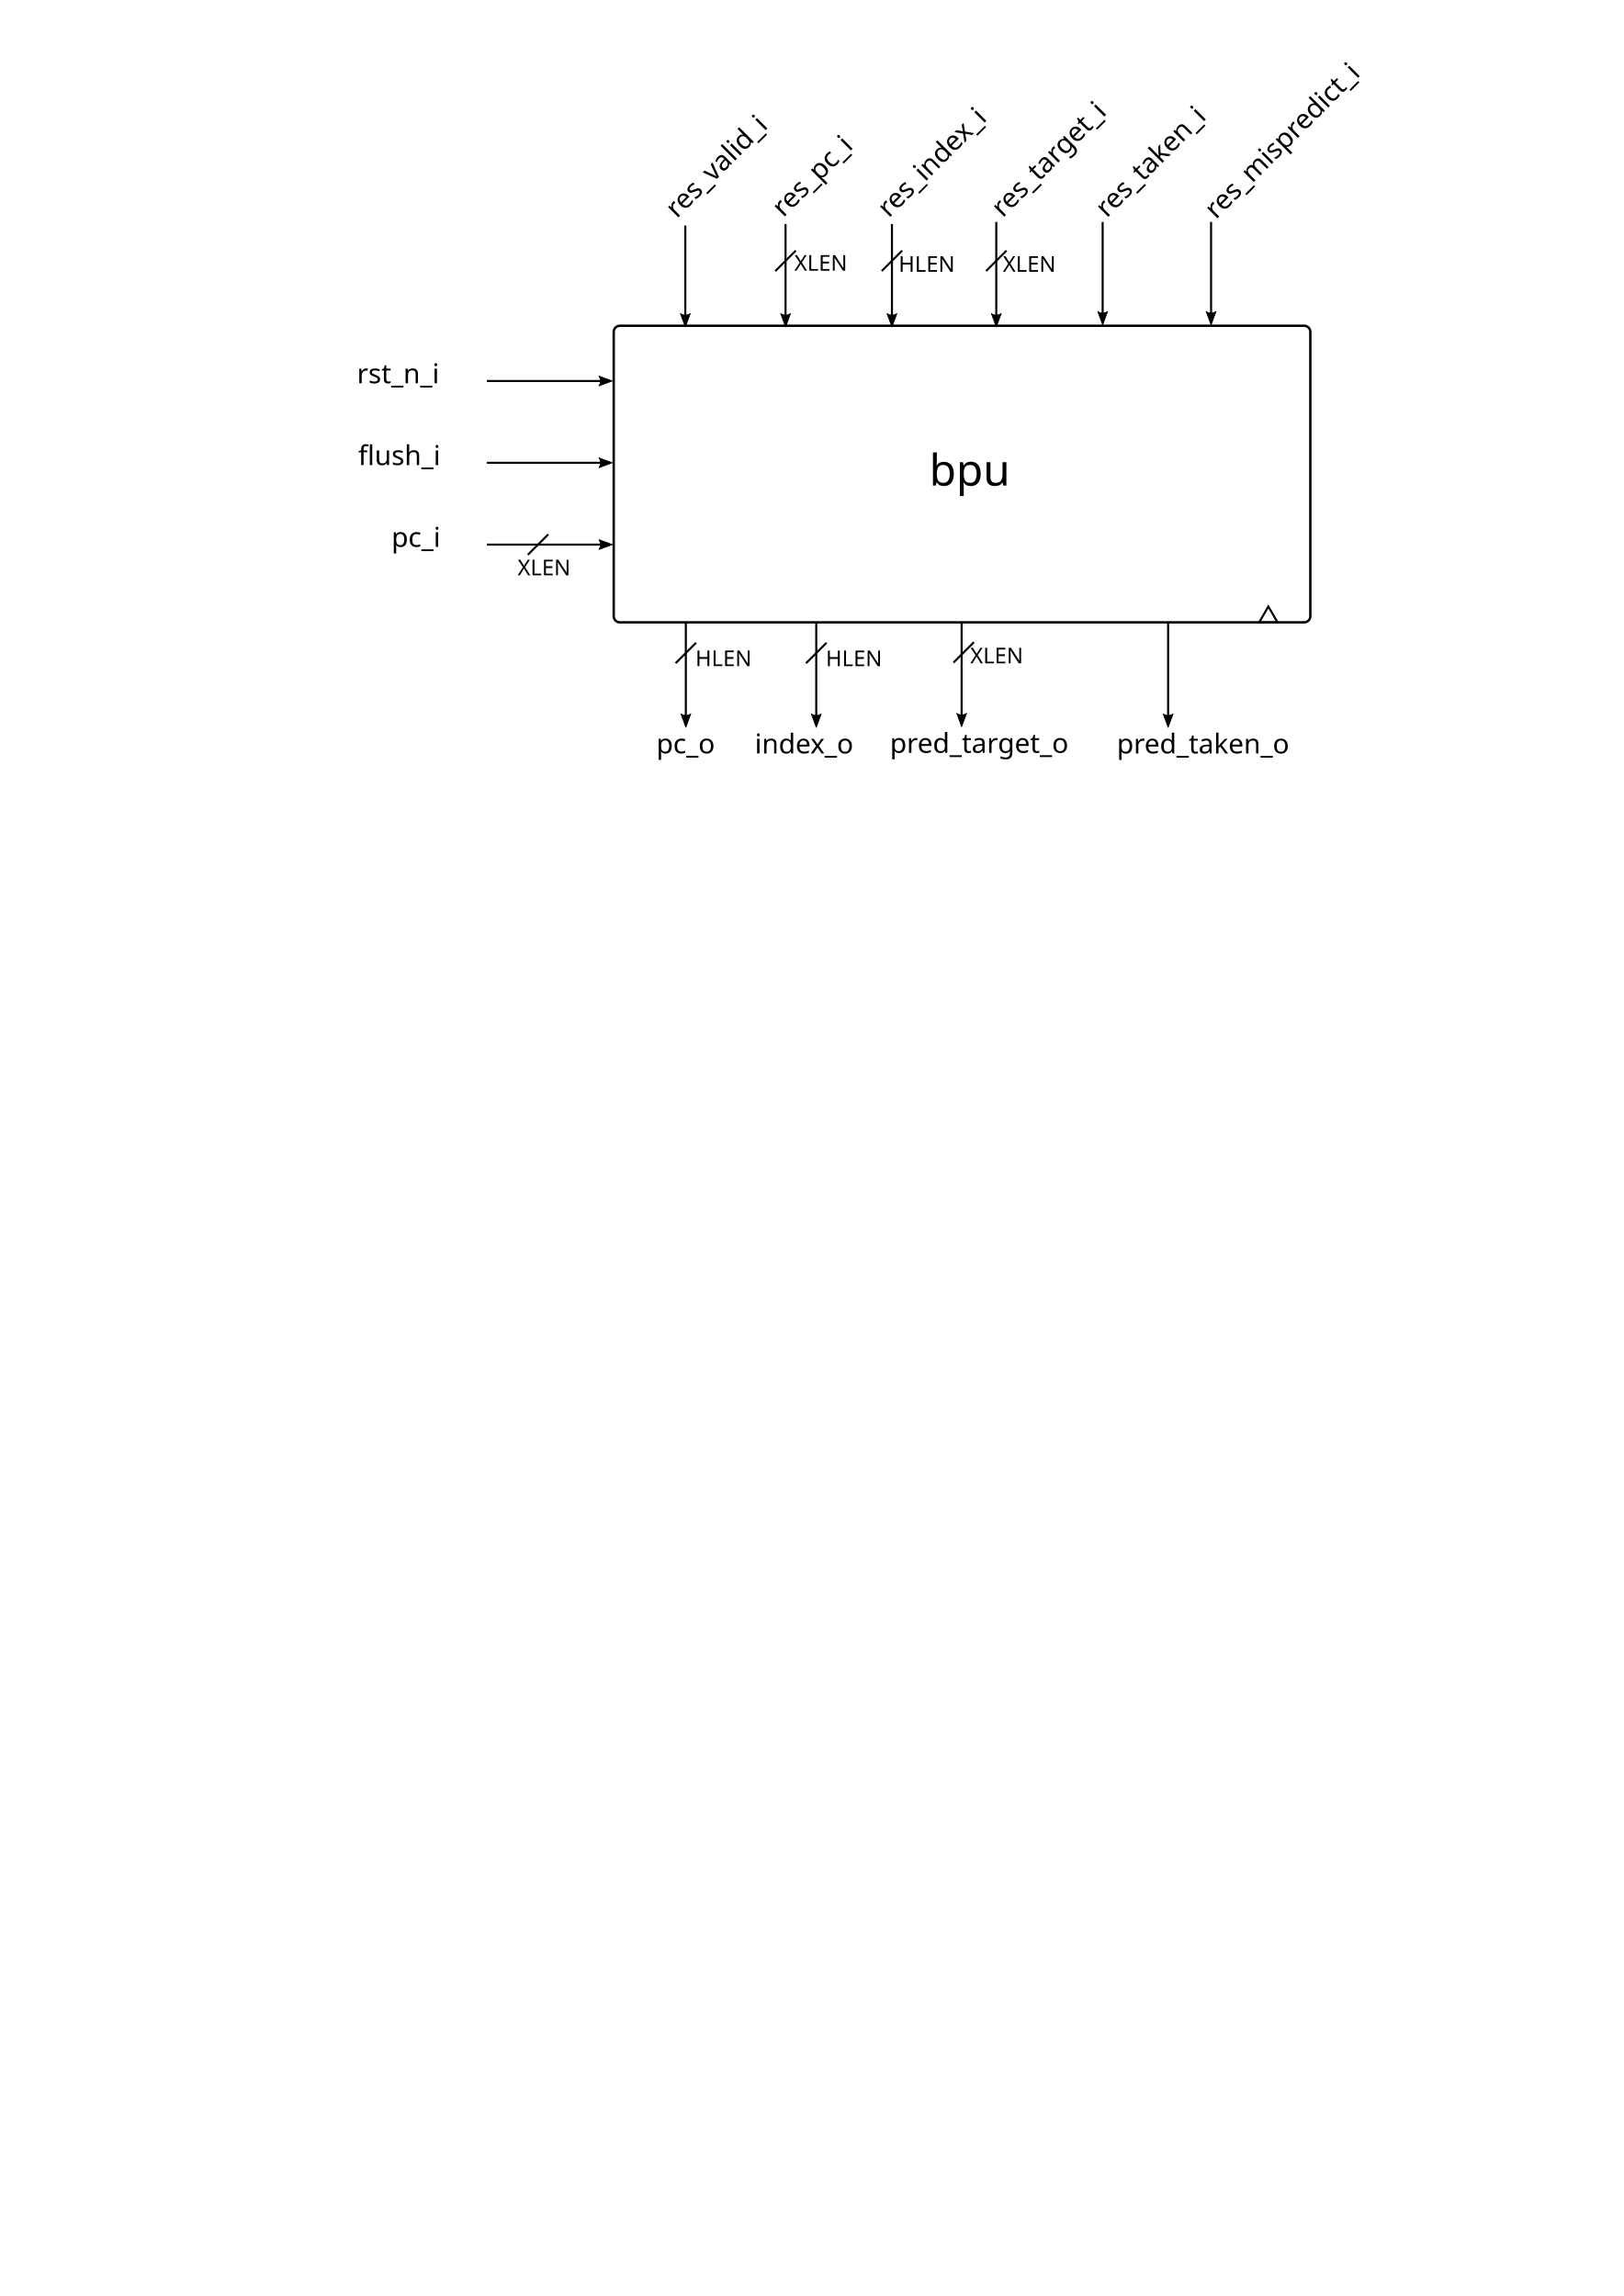
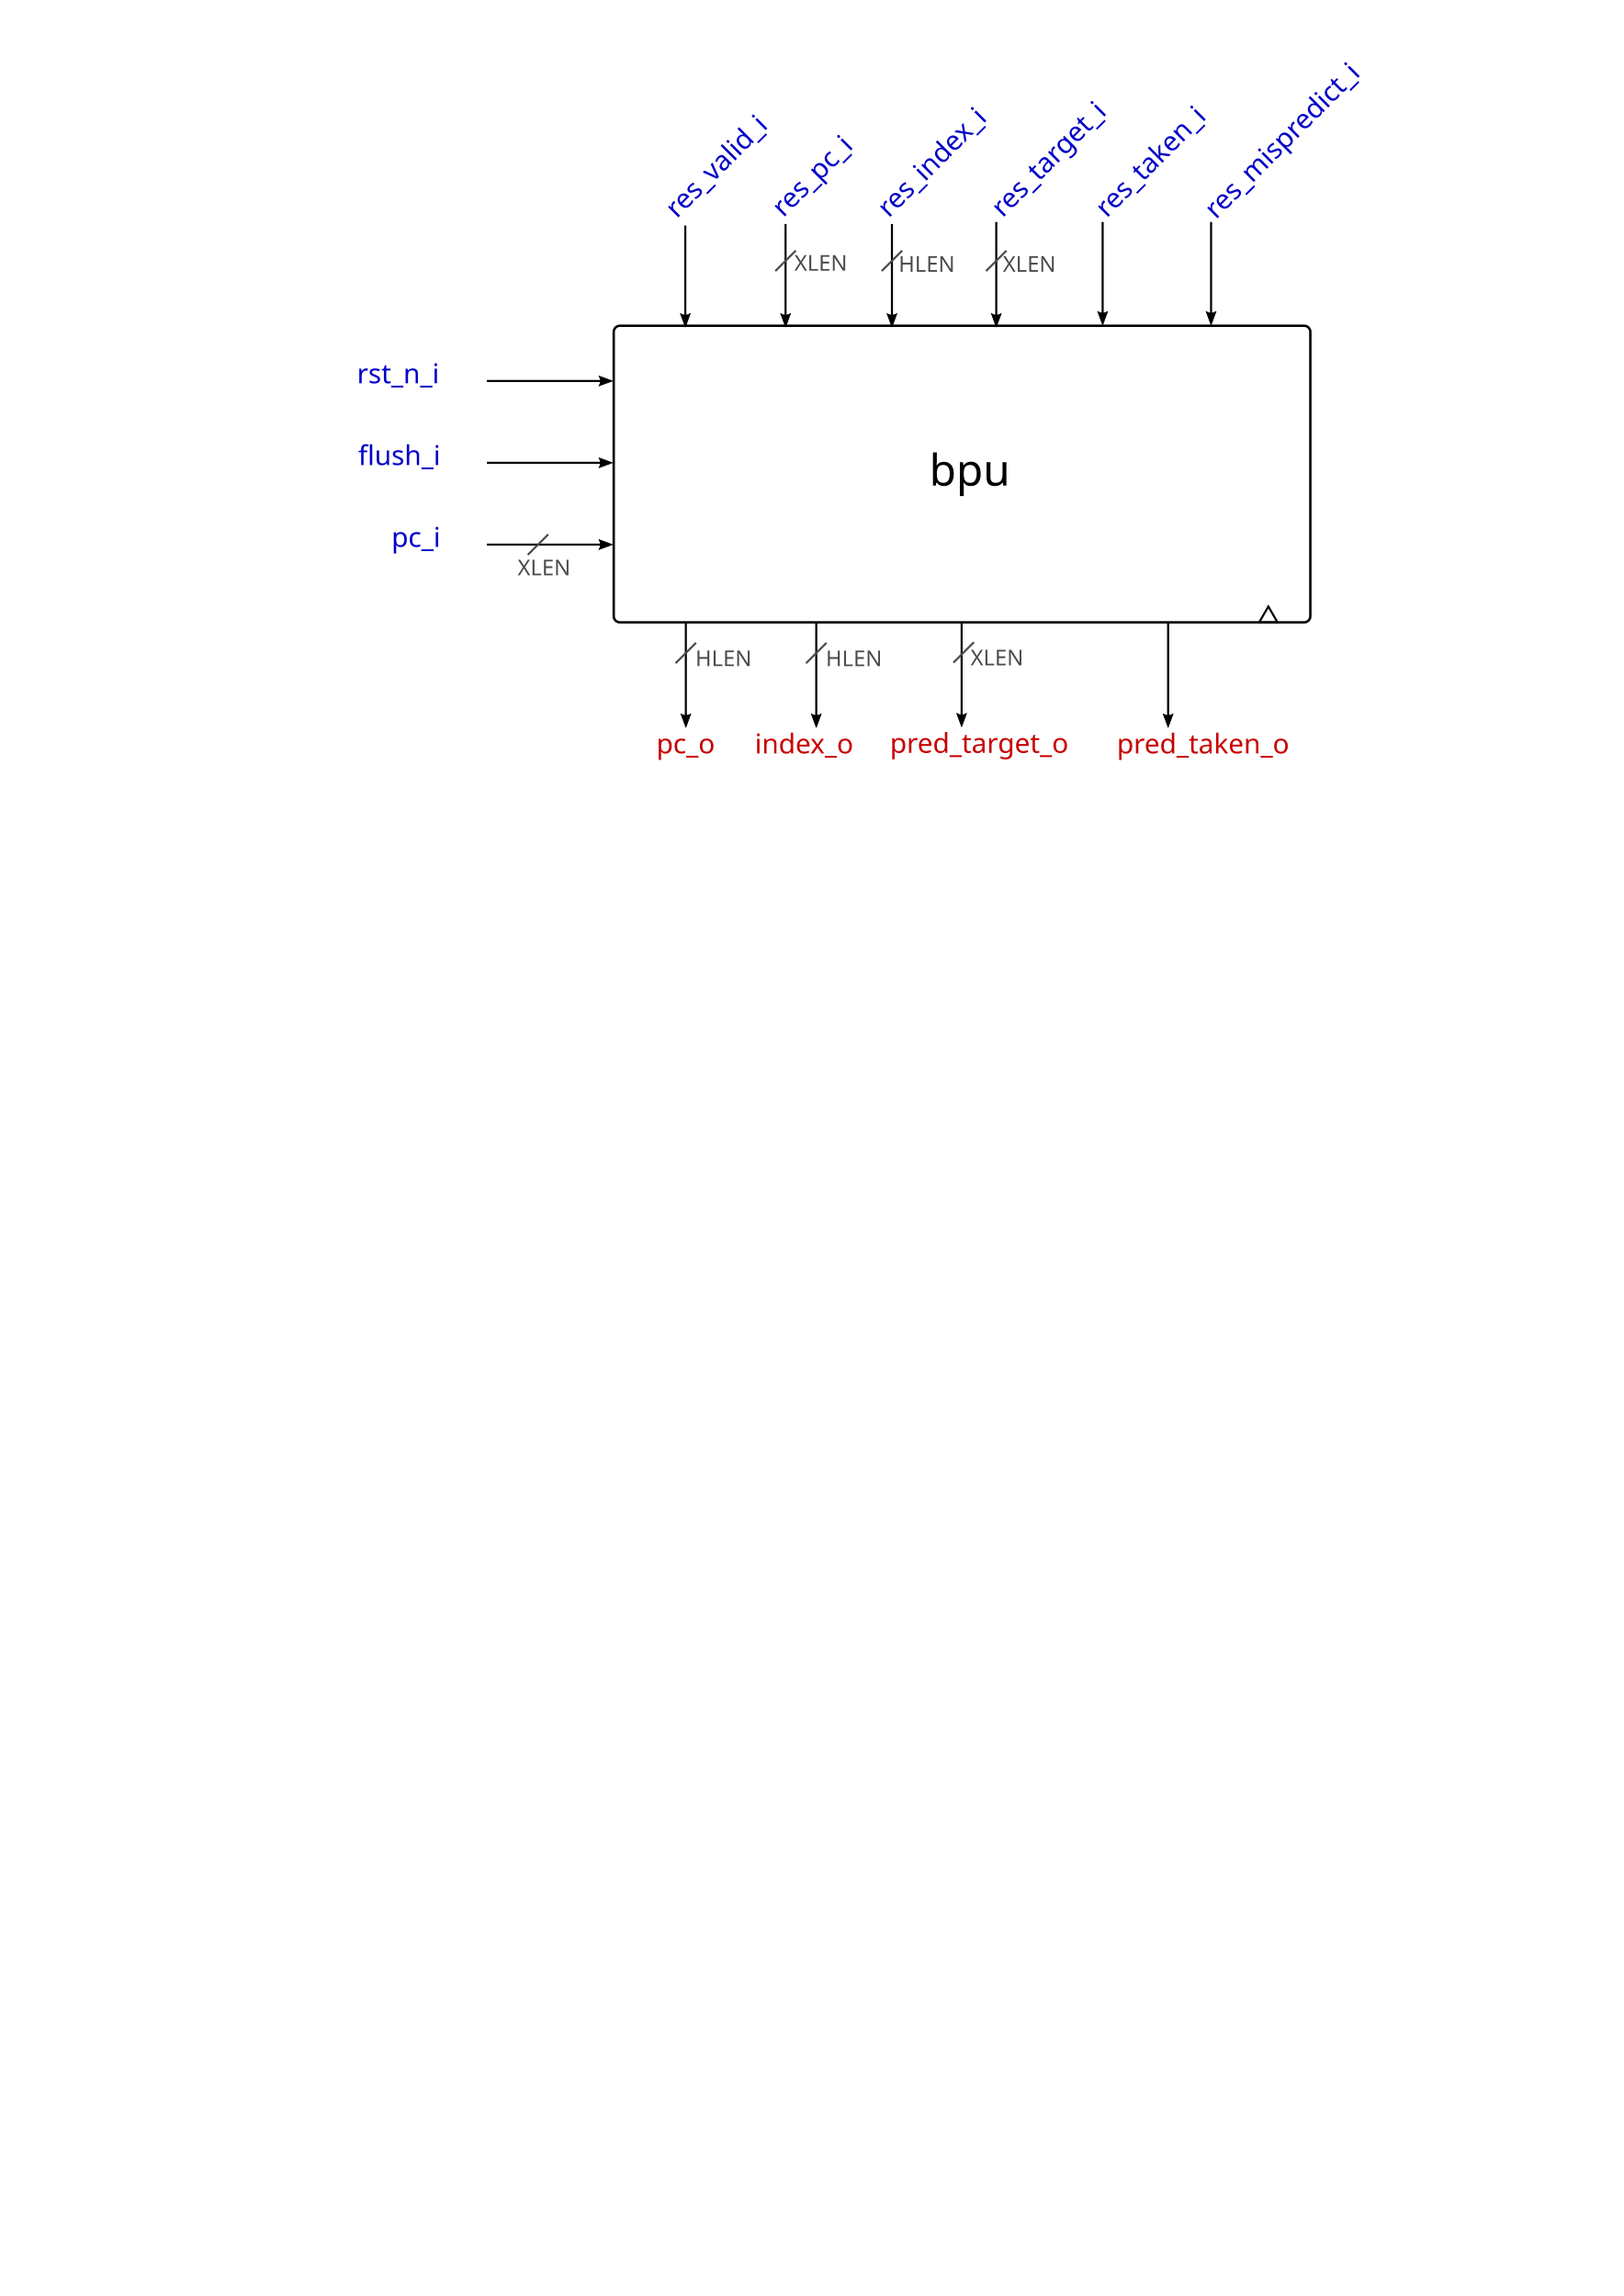
<svg xmlns="http://www.w3.org/2000/svg" width="210mm" height="297mm" viewBox="0 0 210 297" version="1.1" id="svg51211">
  <defs id="defs51205">
    <marker orient="auto" refY="0" refX="0" id="marker3579-3-6" style="overflow:visible">
      <path id="path3577-6-1" style="fill:#000000;fill-opacity:1;fill-rule:evenodd;stroke:#000000;stroke-width:0.625;stroke-linejoin:round;stroke-opacity:1" d="M 8.719,4.034 -2.207,0.016 8.719,-4.002 c -1.745,2.372 -1.735,5.617 -6e-7,8.035 z" transform="scale(-0.6)" />
    </marker>
    <marker orient="auto" refY="0" refX="0" id="marker3579-1-8" style="overflow:visible">
      <path id="path3577-2-7" style="fill:#000000;fill-opacity:1;fill-rule:evenodd;stroke:#000000;stroke-width:0.625;stroke-linejoin:round;stroke-opacity:1" d="M 8.719,4.034 -2.207,0.016 8.719,-4.002 c -1.745,2.372 -1.735,5.617 -6e-7,8.035 z" transform="scale(-0.6)" />
    </marker>
    <marker orient="auto" refY="0" refX="0" id="marker3579-3" style="overflow:visible">
      <path id="path3577-6" style="fill:#000000;fill-opacity:1;fill-rule:evenodd;stroke:#000000;stroke-width:0.625;stroke-linejoin:round;stroke-opacity:1" d="M 8.719,4.034 -2.207,0.016 8.719,-4.002 c -1.745,2.372 -1.735,5.617 -6e-7,8.035 z" transform="scale(-0.6)" />
    </marker>
    <marker orient="auto" refY="0" refX="0" id="marker3579-1" style="overflow:visible">
      <path id="path3577-2" style="fill:#000000;fill-opacity:1;fill-rule:evenodd;stroke:#000000;stroke-width:0.625;stroke-linejoin:round;stroke-opacity:1" d="M 8.719,4.034 -2.207,0.016 8.719,-4.002 c -1.745,2.372 -1.735,5.617 -6e-7,8.035 z" transform="scale(-0.6)" />
    </marker>
    <marker orient="auto" refY="0" refX="0" id="marker3579" style="overflow:visible">
      <path id="path3577" style="fill:#000000;fill-opacity:1;fill-rule:evenodd;stroke:#000000;stroke-width:0.625;stroke-linejoin:round;stroke-opacity:1" d="M 8.719,4.034 -2.207,0.016 8.719,-4.002 c -1.745,2.372 -1.735,5.617 -6e-7,8.035 z" transform="scale(-0.6)" />
    </marker>
    <marker style="overflow:visible" id="marker3503" refX="0" refY="0" orient="auto">
      <path transform="scale(-0.6)" d="M 8.719,4.034 -2.207,0.016 8.719,-4.002 c -1.745,2.372 -1.735,5.617 -6e-7,8.035 z" style="fill:#000000;fill-opacity:1;fill-rule:evenodd;stroke:#000000;stroke-width:0.625;stroke-linejoin:round;stroke-opacity:1" id="path3501" />
    </marker>
    <marker style="overflow:visible" id="marker3469" refX="0" refY="0" orient="auto">
      <path transform="scale(-0.6)" d="M 8.719,4.034 -2.207,0.016 8.719,-4.002 c -1.745,2.372 -1.735,5.617 -6e-7,8.035 z" style="fill:#000000;fill-opacity:1;fill-rule:evenodd;stroke:#000000;stroke-width:0.625;stroke-linejoin:round;stroke-opacity:1" id="path3467" />
    </marker>
    <marker orient="auto" refY="0" refX="0" id="Arrow2Mend" style="overflow:visible">
      <path id="path937" style="fill:#000000;fill-opacity:1;fill-rule:evenodd;stroke:#000000;stroke-width:0.625;stroke-linejoin:round;stroke-opacity:1" d="M 8.719,4.034 -2.207,0.016 8.719,-4.002 c -1.745,2.372 -1.735,5.617 -6e-7,8.035 z" transform="scale(-0.6)" />
    </marker>
    <marker orient="auto" refY="0" refX="0" id="marker3579-8" style="overflow:visible">
      <path id="path3577-5" style="fill:#000000;fill-opacity:1;fill-rule:evenodd;stroke:#000000;stroke-width:0.625;stroke-linejoin:round;stroke-opacity:1" d="M 8.719,4.034 -2.207,0.016 8.719,-4.002 c -1.745,2.372 -1.735,5.617 -6e-7,8.035 z" transform="scale(-0.6)" />
    </marker>
    <marker orient="auto" refY="0" refX="0" id="marker3579-3-5" style="overflow:visible">
      <path id="path3577-6-3" style="fill:#000000;fill-opacity:1;fill-rule:evenodd;stroke:#000000;stroke-width:0.625;stroke-linejoin:round;stroke-opacity:1" d="M 8.719,4.034 -2.207,0.016 8.719,-4.002 c -1.745,2.372 -1.735,5.617 -6e-7,8.035 z" transform="scale(-0.6)" />
    </marker>
    <marker orient="auto" refY="0" refX="0" id="marker3579-3-8" style="overflow:visible">
      <path id="path3577-6-9" style="fill:#000000;fill-opacity:1;fill-rule:evenodd;stroke:#000000;stroke-width:0.625;stroke-linejoin:round;stroke-opacity:1" d="M 8.719,4.034 -2.207,0.016 8.719,-4.002 c -1.745,2.372 -1.735,5.617 -6e-7,8.035 z" transform="scale(-0.6)" />
    </marker>
    <marker orient="auto" refY="0" refX="0" id="marker3579-1-8-3" style="overflow:visible">
      <path id="path3577-2-7-3" style="fill:#000000;fill-opacity:1;fill-rule:evenodd;stroke:#000000;stroke-width:0.625;stroke-linejoin:round;stroke-opacity:1" d="M 8.719,4.034 -2.207,0.016 8.719,-4.002 c -1.745,2.372 -1.735,5.617 -6e-7,8.035 z" transform="scale(-0.6)" />
    </marker>
    <marker orient="auto" refY="0" refX="0" id="marker3579-3-6-8" style="overflow:visible">
      <path id="path3577-6-1-9" style="fill:#000000;fill-opacity:1;fill-rule:evenodd;stroke:#000000;stroke-width:0.625;stroke-linejoin:round;stroke-opacity:1" d="M 8.719,4.034 -2.207,0.016 8.719,-4.002 c -1.745,2.372 -1.735,5.617 -6e-7,8.035 z" transform="scale(-0.6)" />
    </marker>
  </defs>
  <g id="layer1">
    <rect rx="0.796" ry="0.794" style="fill:none;fill-opacity:1;stroke:#000000;stroke-width:0.313;stroke-opacity:1" y="42.138" x="79.375" height="38.365" width="90.096" id="rect3715" />
    <text id="text4524" y="62.888" x="120.031" style="font-style:normal;font-variant:normal;font-weight:normal;font-stretch:normal;font-size:5.651px;line-height:1.25;font-family:'Ubuntu Mono';-inkscape-font-specification:'Ubuntu Mono';letter-spacing:0px;word-spacing:0px;fill:#000000;fill-opacity:1;stroke:none;stroke-width:0.265" xml:space="preserve" transform="scale(1.001237,0.9987643)">
      <tspan style="font-size:5.651px;stroke-width:0.265" y="62.888" x="120.031" id="tspan4522">bpu</tspan>
    </text>
    <path style="fill:none;fill-opacity:1;stroke:#000000;stroke-width:0.265;stroke-opacity:1" id="path4697" d="m 94.985,60.198 -2.365,0 1.183,-2.048 z" transform="matrix(1.002476,0,0,1,70.00649,20.30446)" />
    <path style="fill:none;stroke:#000000;stroke-width:0.265;stroke-linecap:butt;stroke-linejoin:miter;stroke-miterlimit:4;stroke-dasharray:none;stroke-opacity:1;marker-end:url(#Arrow2Mend)" d="M 62.971,59.865 H 78.846" id="path2840-3" />
-     <text xml:space="preserve" style="font-style:normal;font-variant:normal;font-weight:normal;font-stretch:normal;font-size:3.528px;line-height:1.25;font-family:'Ubuntu Mono';-inkscape-font-specification:'Ubuntu Mono';text-align:end;letter-spacing:0px;word-spacing:0px;text-anchor:end;fill:#000000;fill-opacity:1;stroke:none;stroke-width:0.265" x="61.556" y="60.159" id="text2844-6">
-       <tspan id="tspan2842-7" x="61.556" y="60.159" style="font-size:3.528px;text-align:end;text-anchor:end;stroke-width:0.265">flush_i</tspan>
+     <text xml:space="preserve" style="font-style:normal;font-variant:normal;font-weight:normal;font-stretch:normal;font-size:3.528px;line-height:1.25;font-family:'Ubuntu Mono';-inkscape-font-specification:'Ubuntu Mono';text-align:end;letter-spacing:0px;word-spacing:0px;text-anchor:end;fill:#0000c8;fill-opacity:1;stroke:none;stroke-width:0.265;" x="61.556" y="60.159" id="text2844-6">
+       <tspan id="tspan2842-7" x="61.556" y="60.159" style="font-size:3.528px;text-align:end;text-anchor:end;stroke-width:0.265;fill:#0000c8;fill-opacity:1;">flush_i</tspan>
    </text>
    <path style="fill:none;stroke:#000000;stroke-width:0.265;stroke-linecap:butt;stroke-linejoin:miter;stroke-miterlimit:4;stroke-dasharray:none;stroke-opacity:1;marker-end:url(#marker3469)" d="M 62.971,49.282 H 78.846" id="path2840-3-5" />
-     <text xml:space="preserve" style="font-style:normal;font-variant:normal;font-weight:normal;font-stretch:normal;font-size:3.528px;line-height:1.25;font-family:'Ubuntu Mono';-inkscape-font-specification:'Ubuntu Mono';text-align:end;letter-spacing:0px;word-spacing:0px;text-anchor:end;fill:#000000;fill-opacity:1;stroke:none;stroke-width:0.265" x="61.401" y="49.576" id="text2844-6-3">
-       <tspan id="tspan2842-7-5" x="61.401" y="49.576" style="font-size:3.528px;text-align:end;text-anchor:end;stroke-width:0.265">rst_n_i</tspan>
+     <text xml:space="preserve" style="font-style:normal;font-variant:normal;font-weight:normal;font-stretch:normal;font-size:3.528px;line-height:1.25;font-family:'Ubuntu Mono';-inkscape-font-specification:'Ubuntu Mono';text-align:end;letter-spacing:0px;word-spacing:0px;text-anchor:end;fill:#0000c8;fill-opacity:1;stroke:none;stroke-width:0.265;" x="61.401" y="49.576" id="text2844-6-3">
+       <tspan id="tspan2842-7-5" x="61.401" y="49.576" style="font-size:3.528px;text-align:end;text-anchor:end;stroke-width:0.265;fill:#0000c8;fill-opacity:1;">rst_n_i</tspan>
    </text>
    <path style="fill:none;stroke:#000000;stroke-width:0.265;stroke-linecap:butt;stroke-linejoin:miter;stroke-miterlimit:4;stroke-dasharray:none;stroke-opacity:1;marker-end:url(#marker3503)" d="M 62.971,70.448 H 78.846" id="path2840-3-6" />
-     <text xml:space="preserve" style="font-style:normal;font-variant:normal;font-weight:normal;font-stretch:normal;font-size:3.528px;line-height:1.25;font-family:'Ubuntu Mono';-inkscape-font-specification:'Ubuntu Mono';text-align:end;letter-spacing:0px;word-spacing:0px;text-anchor:end;fill:#000000;fill-opacity:1;stroke:none;stroke-width:0.265" x="61.556" y="70.742" id="text2844-6-2">
-       <tspan id="tspan2842-7-9" x="61.556" y="70.742" style="font-size:3.528px;text-align:end;text-anchor:end;stroke-width:0.265">pc_i</tspan>
+     <text xml:space="preserve" style="font-style:normal;font-variant:normal;font-weight:normal;font-stretch:normal;font-size:3.528px;line-height:1.25;font-family:'Ubuntu Mono';-inkscape-font-specification:'Ubuntu Mono';text-align:end;letter-spacing:0px;word-spacing:0px;text-anchor:end;fill:#0000c8;fill-opacity:1;stroke:none;stroke-width:0.265;" x="61.556" y="70.742" id="text2844-6-2">
+       <tspan id="tspan2842-7-9" x="61.556" y="70.742" style="font-size:3.528px;text-align:end;text-anchor:end;stroke-width:0.265;fill:#0000c8;fill-opacity:1;">pc_i</tspan>
    </text>
    <path style="fill:none;stroke:#000000;stroke-width:0.265px;stroke-linecap:butt;stroke-linejoin:miter;stroke-opacity:1;marker-end:url(#marker3579)" d="M 88.635,29.173 V 41.942" id="path3565" />
-     <text xml:space="preserve" style="font-style:normal;font-variant:normal;font-weight:normal;font-stretch:normal;font-size:3.528px;line-height:1.25;font-family:'Ubuntu Mono';-inkscape-font-specification:'Ubuntu Mono';letter-spacing:0px;word-spacing:0px;fill:#000000;fill-opacity:1;stroke:none;stroke-width:0.265" x="41.865" y="81.918" id="text3569" transform="rotate(-45)">
-       <tspan id="tspan3567" x="41.865" y="81.918" style="stroke-width:0.265">res_valid_i</tspan>
+     <text xml:space="preserve" style="font-style:normal;font-variant:normal;font-weight:normal;font-stretch:normal;font-size:3.528px;line-height:1.25;font-family:'Ubuntu Mono';-inkscape-font-specification:'Ubuntu Mono';letter-spacing:0px;word-spacing:0px;fill:#0000c8;fill-opacity:1;stroke:none;stroke-width:0.265;" x="41.865" y="81.918" id="text3569" transform="rotate(-45)">
+       <tspan id="tspan3567" x="41.865" y="81.918" style="stroke-width:0.265;fill:#0000c8;fill-opacity:1;">res_valid_i</tspan>
    </text>
    <path style="fill:none;stroke:#000000;stroke-width:0.265px;stroke-linecap:butt;stroke-linejoin:miter;stroke-opacity:1;marker-end:url(#marker3579-1)" d="M 115.358,28.977 V 41.942" id="path3565-7" />
-     <text xml:space="preserve" style="font-style:normal;font-variant:normal;font-weight:normal;font-stretch:normal;font-size:3.528px;line-height:1.25;font-family:'Ubuntu Mono';-inkscape-font-specification:'Ubuntu Mono';letter-spacing:0px;word-spacing:0px;fill:#000000;fill-opacity:1;stroke:none;stroke-width:0.265" x="61.295" y="101.259" id="text3569-0" transform="rotate(-45)">
-       <tspan id="tspan3567-9" x="61.295" y="101.259" style="stroke-width:0.265">res_index_i</tspan>
+     <text xml:space="preserve" style="font-style:normal;font-variant:normal;font-weight:normal;font-stretch:normal;font-size:3.528px;line-height:1.25;font-family:'Ubuntu Mono';-inkscape-font-specification:'Ubuntu Mono';letter-spacing:0px;word-spacing:0px;fill:#0000c8;fill-opacity:1;stroke:none;stroke-width:0.265;" x="61.295" y="101.259" id="text3569-0" transform="rotate(-45)">
+       <tspan id="tspan3567-9" x="61.295" y="101.259" style="stroke-width:0.265;fill:#0000c8;fill-opacity:1;">res_index_i</tspan>
    </text>
    <path style="fill:none;stroke:#000000;stroke-width:0.265px;stroke-linecap:butt;stroke-linejoin:miter;stroke-opacity:1;marker-end:url(#marker3579-3)" d="M 142.61,28.712 V 41.677" id="path3565-0" />
-     <text xml:space="preserve" style="font-style:normal;font-variant:normal;font-weight:normal;font-stretch:normal;font-size:3.528px;line-height:1.25;font-family:'Ubuntu Mono';-inkscape-font-specification:'Ubuntu Mono';letter-spacing:0px;word-spacing:0px;fill:#000000;fill-opacity:1;stroke:none;stroke-width:0.265" x="81.232" y="121.199" id="text3569-6" transform="rotate(-45)">
-       <tspan id="tspan3567-2" x="81.232" y="121.199" style="stroke-width:0.265">res_taken_i</tspan>
+     <text xml:space="preserve" style="font-style:normal;font-variant:normal;font-weight:normal;font-stretch:normal;font-size:3.528px;line-height:1.25;font-family:'Ubuntu Mono';-inkscape-font-specification:'Ubuntu Mono';letter-spacing:0px;word-spacing:0px;fill:#0000c8;fill-opacity:1;stroke:none;stroke-width:0.265;" x="81.232" y="121.199" id="text3569-6" transform="rotate(-45)">
+       <tspan id="tspan3567-2" x="81.232" y="121.199" style="stroke-width:0.265;fill:#0000c8;fill-opacity:1;">res_taken_i</tspan>
    </text>
    <path style="fill:none;stroke:#000000;stroke-width:0.265px;stroke-linecap:butt;stroke-linejoin:miter;stroke-opacity:1;marker-end:url(#marker3579-1-8)" d="M 105.569,80.502 V 93.732" id="path3565-7-5" />
-     <text xml:space="preserve" style="font-style:normal;font-variant:normal;font-weight:normal;font-stretch:normal;font-size:3.528px;line-height:1.25;font-family:'Ubuntu Mono';-inkscape-font-specification:'Ubuntu Mono';letter-spacing:0px;word-spacing:0px;fill:#000000;fill-opacity:1;stroke:none;stroke-width:0.265" x="97.62" y="97.46" id="text3569-0-9">
-       <tspan id="tspan3567-9-2" x="97.62" y="97.46" style="stroke-width:0.265">index_o</tspan>
+     <text xml:space="preserve" style="font-style:normal;font-variant:normal;font-weight:normal;font-stretch:normal;font-size:3.528px;line-height:1.25;font-family:'Ubuntu Mono';-inkscape-font-specification:'Ubuntu Mono';letter-spacing:0px;word-spacing:0px;fill:#c80000;fill-opacity:1;stroke:none;stroke-width:0.265;" x="97.62" y="97.46" id="text3569-0-9">
+       <tspan id="tspan3567-9-2" x="97.62" y="97.46" style="stroke-width:0.265;fill:#c80000;fill-opacity:1;">index_o</tspan>
    </text>
    <path style="fill:none;stroke:#000000;stroke-width:0.265px;stroke-linecap:butt;stroke-linejoin:miter;stroke-opacity:1;marker-end:url(#marker3579-3-6)" d="M 151.077,80.502 V 93.732" id="path3565-0-2" />
-     <text xml:space="preserve" style="font-style:normal;font-variant:normal;font-weight:normal;font-stretch:normal;font-size:3.528px;line-height:1.25;font-family:'Ubuntu Mono';-inkscape-font-specification:'Ubuntu Mono';letter-spacing:0px;word-spacing:0px;fill:#000000;fill-opacity:1;stroke:none;stroke-width:0.265" x="144.451" y="97.46" id="text3569-6-8">
-       <tspan id="tspan3567-2-9" x="144.451" y="97.46" style="stroke-width:0.265">pred_taken_o</tspan>
+     <text xml:space="preserve" style="font-style:normal;font-variant:normal;font-weight:normal;font-stretch:normal;font-size:3.528px;line-height:1.25;font-family:'Ubuntu Mono';-inkscape-font-specification:'Ubuntu Mono';letter-spacing:0px;word-spacing:0px;fill:#c80000;fill-opacity:1;stroke:none;stroke-width:0.265;" x="144.451" y="97.46" id="text3569-6-8">
+       <tspan id="tspan3567-2-9" x="144.451" y="97.46" style="stroke-width:0.265;fill:#c80000;fill-opacity:1;">pred_taken_o</tspan>
    </text>
-     <path style="fill:none;stroke:#000000;stroke-width:0.265px;stroke-linecap:butt;stroke-linejoin:miter;stroke-opacity:1" d="m 68.262,71.771 2.646,-2.646" id="path5483" />
-     <path style="fill:none;stroke:#000000;stroke-width:0.265px;stroke-linecap:butt;stroke-linejoin:miter;stroke-opacity:1" d="m 114.035,35.062 2.646,-2.646" id="path5483-7" />
-     <path style="fill:none;stroke:#000000;stroke-width:0.265px;stroke-linecap:butt;stroke-linejoin:miter;stroke-opacity:1" d="m 104.246,85.794 2.646,-2.646" id="path5483-3" />
-     <text xml:space="preserve" style="font-style:normal;font-variant:normal;font-weight:normal;font-stretch:normal;font-size:2.822px;line-height:1.25;font-family:'Ubuntu Mono';-inkscape-font-specification:'Ubuntu Mono';letter-spacing:0px;word-spacing:0px;fill:#000000;fill-opacity:1;stroke:none;stroke-width:0.265" x="66.94" y="74.417" id="text5508">
-       <tspan id="tspan5506" x="66.94" y="74.417" style="stroke-width:0.265">XLEN</tspan>
+     <path style="fill:none;stroke:#4b4b4b;stroke-width:0.265px;stroke-linecap:butt;stroke-linejoin:miter;stroke-opacity:1" d="m 68.262,71.771 2.646,-2.646" id="path5483" />
+     <path style="fill:none;stroke:#4b4b4b;stroke-width:0.265px;stroke-linecap:butt;stroke-linejoin:miter;stroke-opacity:1" d="m 114.035,35.062 2.646,-2.646" id="path5483-7" />
+     <path style="fill:none;stroke:#4b4b4b;stroke-width:0.265px;stroke-linecap:butt;stroke-linejoin:miter;stroke-opacity:1" d="m 104.246,85.794 2.646,-2.646" id="path5483-3" />
+     <text xml:space="preserve" style="font-style:normal;font-variant:normal;font-weight:normal;font-stretch:normal;font-size:2.822px;line-height:1.25;font-family:'Ubuntu Mono';-inkscape-font-specification:'Ubuntu Mono';letter-spacing:0px;word-spacing:0px;fill:#4b4b4b;fill-opacity:1;stroke:none;stroke-width:0.265;" x="66.94" y="74.417" id="text5508">
+       <tspan id="tspan5506" x="66.94" y="74.417" style="stroke-width:0.265;fill:#4b4b4b;fill-opacity:1;">XLEN</tspan>
    </text>
-     <text xml:space="preserve" style="font-style:normal;font-variant:normal;font-weight:normal;font-stretch:normal;font-size:2.822px;line-height:1.25;font-family:'Ubuntu Mono';-inkscape-font-specification:'Ubuntu Mono';letter-spacing:0px;word-spacing:0px;fill:#000000;fill-opacity:1;stroke:none;stroke-width:0.265" x="116.209" y="35.157" id="text5512">
-       <tspan id="tspan5510" x="116.209" y="35.157" style="stroke-width:0.265">HLEN</tspan>
+     <text xml:space="preserve" style="font-style:normal;font-variant:normal;font-weight:normal;font-stretch:normal;font-size:2.822px;line-height:1.25;font-family:'Ubuntu Mono';-inkscape-font-specification:'Ubuntu Mono';letter-spacing:0px;word-spacing:0px;fill:#4b4b4b;fill-opacity:1;stroke:none;stroke-width:0.265;" x="116.209" y="35.157" id="text5512">
+       <tspan id="tspan5510" x="116.209" y="35.157" style="stroke-width:0.265;fill:#4b4b4b;fill-opacity:1;">HLEN</tspan>
    </text>
-     <text xml:space="preserve" style="font-style:normal;font-variant:normal;font-weight:normal;font-stretch:normal;font-size:2.822px;line-height:1.25;font-family:'Ubuntu Mono';-inkscape-font-specification:'Ubuntu Mono';letter-spacing:0px;word-spacing:0px;fill:#000000;fill-opacity:1;stroke:none;stroke-width:0.265" x="106.797" y="86.172" id="text5512-6">
-       <tspan id="tspan5510-1" x="106.797" y="86.172" style="stroke-width:0.265">HLEN</tspan>
+     <text xml:space="preserve" style="font-style:normal;font-variant:normal;font-weight:normal;font-stretch:normal;font-size:2.822px;line-height:1.25;font-family:'Ubuntu Mono';-inkscape-font-specification:'Ubuntu Mono';letter-spacing:0px;word-spacing:0px;fill:#4b4b4b;fill-opacity:1;stroke:none;stroke-width:0.265;" x="106.797" y="86.172" id="text5512-6">
+       <tspan id="tspan5510-1" x="106.797" y="86.172" style="stroke-width:0.265;fill:#4b4b4b;fill-opacity:1;">HLEN</tspan>
    </text>
    <path style="fill:none;stroke:#000000;stroke-width:0.265px;stroke-linecap:butt;stroke-linejoin:miter;stroke-opacity:1;marker-end:url(#marker3579-8)" d="M 101.6,28.977 V 41.942" id="path3565-74" />
-     <text xml:space="preserve" style="font-style:normal;font-variant:normal;font-weight:normal;font-stretch:normal;font-size:3.528px;line-height:1.25;font-family:'Ubuntu Mono';-inkscape-font-specification:'Ubuntu Mono';letter-spacing:0px;word-spacing:0px;fill:#000000;fill-opacity:1;stroke:none;stroke-width:0.265" x="51.696" y="91.582" id="text3569-1" transform="rotate(-45)">
-       <tspan id="tspan3567-8" x="51.696" y="91.582" style="stroke-width:0.265">res_pc_i</tspan>
+     <text xml:space="preserve" style="font-style:normal;font-variant:normal;font-weight:normal;font-stretch:normal;font-size:3.528px;line-height:1.25;font-family:'Ubuntu Mono';-inkscape-font-specification:'Ubuntu Mono';letter-spacing:0px;word-spacing:0px;fill:#0000c8;fill-opacity:1;stroke:none;stroke-width:0.265;" x="51.696" y="91.582" id="text3569-1" transform="rotate(-45)">
+       <tspan id="tspan3567-8" x="51.696" y="91.582" style="stroke-width:0.265;fill:#0000c8;fill-opacity:1;">res_pc_i</tspan>
    </text>
    <flowRoot xml:space="preserve" id="flowRoot54558" style="fill:black;fill-opacity:1;stroke:none;font-family:'Ubuntu Mono';font-style:normal;font-weight:normal;font-size:21.333px;line-height:1.25;letter-spacing:0px;word-spacing:0px;-inkscape-font-specification:'Ubuntu Mono';font-stretch:normal;font-variant:normal">
      <flowRegion id="flowRegion54560">
        <rect id="rect54562" width="100" height="85" x="400" y="22.52" />
      </flowRegion>
      <flowPara id="flowPara54564" />
    </flowRoot>
-     <path style="fill:none;stroke:#000000;stroke-width:0.265px;stroke-linecap:butt;stroke-linejoin:miter;stroke-opacity:1" d="m 100.277,35.062 2.646,-2.646" id="path5483-5" />
-     <text xml:space="preserve" style="font-style:normal;font-variant:normal;font-weight:normal;font-stretch:normal;font-size:2.822px;line-height:1.25;font-family:'Ubuntu Mono';-inkscape-font-specification:'Ubuntu Mono';letter-spacing:0px;word-spacing:0px;fill:#000000;fill-opacity:1;stroke:none;stroke-width:0.265" x="102.734" y="35.015" id="text5508-9">
-       <tspan id="tspan5506-7" x="102.734" y="35.015" style="stroke-width:0.265">XLEN</tspan>
+     <path style="fill:none;stroke:#4b4b4b;stroke-width:0.265px;stroke-linecap:butt;stroke-linejoin:miter;stroke-opacity:1" d="m 100.277,35.062 2.646,-2.646" id="path5483-5" />
+     <text xml:space="preserve" style="font-style:normal;font-variant:normal;font-weight:normal;font-stretch:normal;font-size:2.822px;line-height:1.25;font-family:'Ubuntu Mono';-inkscape-font-specification:'Ubuntu Mono';letter-spacing:0px;word-spacing:0px;fill:#4b4b4b;fill-opacity:1;stroke:none;stroke-width:0.265;" x="102.734" y="35.015" id="text5508-9">
+       <tspan id="tspan5506-7" x="102.734" y="35.015" style="stroke-width:0.265;fill:#4b4b4b;fill-opacity:1;">XLEN</tspan>
    </text>
    <path style="fill:none;stroke:#000000;stroke-width:0.265px;stroke-linecap:butt;stroke-linejoin:miter;stroke-opacity:1;marker-end:url(#marker3579-3-5)" d="M 128.852,28.713 V 41.942" id="path3565-0-8" />
-     <text xml:space="preserve" style="font-style:normal;font-variant:normal;font-weight:normal;font-stretch:normal;font-size:3.528px;line-height:1.25;font-family:'Ubuntu Mono';-inkscape-font-specification:'Ubuntu Mono';letter-spacing:0px;word-spacing:0px;fill:#000000;fill-opacity:1;stroke:none;stroke-width:0.265" x="71.732" y="111.656" id="text3569-6-83" transform="rotate(-45)">
-       <tspan id="tspan3567-2-1" x="71.732" y="111.656" style="stroke-width:0.265">res_target_i</tspan>
+     <text xml:space="preserve" style="font-style:normal;font-variant:normal;font-weight:normal;font-stretch:normal;font-size:3.528px;line-height:1.25;font-family:'Ubuntu Mono';-inkscape-font-specification:'Ubuntu Mono';letter-spacing:0px;word-spacing:0px;fill:#0000c8;fill-opacity:1;stroke:none;stroke-width:0.265;" x="71.732" y="111.656" id="text3569-6-83" transform="rotate(-45)">
+       <tspan id="tspan3567-2-1" x="71.732" y="111.656" style="stroke-width:0.265;fill:#0000c8;fill-opacity:1;">res_target_i</tspan>
    </text>
-     <path style="fill:none;stroke:#000000;stroke-width:0.265px;stroke-linecap:butt;stroke-linejoin:miter;stroke-opacity:1" d="m 127.529,35.062 2.646,-2.646" id="path5483-7-4" />
-     <text xml:space="preserve" style="font-style:normal;font-variant:normal;font-weight:normal;font-stretch:normal;font-size:2.822px;line-height:1.25;font-family:'Ubuntu Mono';-inkscape-font-specification:'Ubuntu Mono';letter-spacing:0px;word-spacing:0px;fill:#000000;fill-opacity:1;stroke:none;stroke-width:0.265" x="129.702" y="35.157" id="text5512-9">
-       <tspan id="tspan5510-5" x="129.702" y="35.157" style="stroke-width:0.265">XLEN</tspan>
+     <path style="fill:none;stroke:#4b4b4b;stroke-width:0.265px;stroke-linecap:butt;stroke-linejoin:miter;stroke-opacity:1" d="m 127.529,35.062 2.646,-2.646" id="path5483-7-4" />
+     <text xml:space="preserve" style="font-style:normal;font-variant:normal;font-weight:normal;font-stretch:normal;font-size:2.822px;line-height:1.25;font-family:'Ubuntu Mono';-inkscape-font-specification:'Ubuntu Mono';letter-spacing:0px;word-spacing:0px;fill:#4b4b4b;fill-opacity:1;stroke:none;stroke-width:0.265;" x="129.702" y="35.157" id="text5512-9">
+       <tspan id="tspan5510-5" x="129.702" y="35.157" style="stroke-width:0.265;fill:#4b4b4b;fill-opacity:1;">XLEN</tspan>
    </text>
    <path style="fill:none;stroke:#000000;stroke-width:0.265px;stroke-linecap:butt;stroke-linejoin:miter;stroke-opacity:1;marker-end:url(#marker3579-3-8)" d="M 156.633,28.712 V 41.677" id="path3565-0-6" />
-     <text xml:space="preserve" style="font-style:normal;font-variant:normal;font-weight:normal;font-stretch:normal;font-size:3.528px;line-height:1.25;font-family:'Ubuntu Mono';-inkscape-font-specification:'Ubuntu Mono';letter-spacing:0px;word-spacing:0px;fill:#000000;fill-opacity:1;stroke:none;stroke-width:0.265" x="91.084" y="131.304" id="text3569-6-4" transform="rotate(-45)">
-       <tspan x="91.084" y="131.304" style="stroke-width:0.265" id="tspan56568">res_mispredict_i</tspan>
+     <text xml:space="preserve" style="font-style:normal;font-variant:normal;font-weight:normal;font-stretch:normal;font-size:3.528px;line-height:1.25;font-family:'Ubuntu Mono';-inkscape-font-specification:'Ubuntu Mono';letter-spacing:0px;word-spacing:0px;fill:#0000c8;fill-opacity:1;stroke:none;stroke-width:0.265;" x="91.084" y="131.304" id="text3569-6-4" transform="rotate(-45)">
+       <tspan x="91.084" y="131.304" style="stroke-width:0.265;fill:#0000c8;fill-opacity:1;" id="tspan56568">res_mispredict_i</tspan>
    </text>
    <path style="fill:none;stroke:#000000;stroke-width:0.265px;stroke-linecap:butt;stroke-linejoin:miter;stroke-opacity:1;marker-end:url(#marker3579-1-8-3)" d="M 88.702,80.496 V 93.725" id="path3565-7-5-8" />
-     <text xml:space="preserve" style="font-style:normal;font-variant:normal;font-weight:normal;font-stretch:normal;font-size:3.528px;line-height:1.25;font-family:'Ubuntu Mono';-inkscape-font-specification:'Ubuntu Mono';letter-spacing:0px;word-spacing:0px;fill:#000000;fill-opacity:1;stroke:none;stroke-width:0.265" x="84.896" y="97.453" id="text3569-0-9-6">
-       <tspan id="tspan3567-9-2-0" x="84.896" y="97.453" style="stroke-width:0.265">pc_o</tspan>
+     <text xml:space="preserve" style="font-style:normal;font-variant:normal;font-weight:normal;font-stretch:normal;font-size:3.528px;line-height:1.25;font-family:'Ubuntu Mono';-inkscape-font-specification:'Ubuntu Mono';letter-spacing:0px;word-spacing:0px;fill:#c80000;fill-opacity:1;stroke:none;stroke-width:0.265;" x="84.896" y="97.453" id="text3569-0-9-6">
+       <tspan id="tspan3567-9-2-0" x="84.896" y="97.453" style="stroke-width:0.265;fill:#c80000;fill-opacity:1;">pc_o</tspan>
    </text>
-     <path style="fill:none;stroke:#000000;stroke-width:0.265px;stroke-linecap:butt;stroke-linejoin:miter;stroke-opacity:1" d="m 87.379,85.788 2.646,-2.646" id="path5483-3-4" />
-     <text xml:space="preserve" style="font-style:normal;font-variant:normal;font-weight:normal;font-stretch:normal;font-size:2.822px;line-height:1.25;font-family:'Ubuntu Mono';-inkscape-font-specification:'Ubuntu Mono';letter-spacing:0px;word-spacing:0px;fill:#000000;fill-opacity:1;stroke:none;stroke-width:0.265" x="89.931" y="86.166" id="text5512-6-8">
-       <tspan id="tspan5510-1-8" x="89.931" y="86.166" style="stroke-width:0.265">HLEN</tspan>
+     <path style="fill:none;stroke:#4b4b4b;stroke-width:0.265px;stroke-linecap:butt;stroke-linejoin:miter;stroke-opacity:1" d="m 87.379,85.788 2.646,-2.646" id="path5483-3-4" />
+     <text xml:space="preserve" style="font-style:normal;font-variant:normal;font-weight:normal;font-stretch:normal;font-size:2.822px;line-height:1.25;font-family:'Ubuntu Mono';-inkscape-font-specification:'Ubuntu Mono';letter-spacing:0px;word-spacing:0px;fill:#4b4b4b;fill-opacity:1;stroke:none;stroke-width:0.265;" x="89.931" y="86.166" id="text5512-6-8">
+       <tspan id="tspan5510-1-8" x="89.931" y="86.166" style="stroke-width:0.265;fill:#4b4b4b;fill-opacity:1;">HLEN</tspan>
    </text>
    <path style="fill:none;stroke:#000000;stroke-width:0.265px;stroke-linecap:butt;stroke-linejoin:miter;stroke-opacity:1;marker-end:url(#marker3579-3-6-8)" d="M 124.371,80.423 V 93.652" id="path3565-0-2-7" />
-     <text xml:space="preserve" style="font-style:normal;font-variant:normal;font-weight:normal;font-stretch:normal;font-size:3.528px;line-height:1.25;font-family:'Ubuntu Mono';-inkscape-font-specification:'Ubuntu Mono';letter-spacing:0px;word-spacing:0px;fill:#000000;fill-opacity:1;stroke:none;stroke-width:0.265" x="115.099" y="97.38" id="text3569-6-8-7">
-       <tspan id="tspan3567-2-9-6" x="115.099" y="97.38" style="stroke-width:0.265">pred_target_o</tspan>
+     <text xml:space="preserve" style="font-style:normal;font-variant:normal;font-weight:normal;font-stretch:normal;font-size:3.528px;line-height:1.25;font-family:'Ubuntu Mono';-inkscape-font-specification:'Ubuntu Mono';letter-spacing:0px;word-spacing:0px;fill:#c80000;fill-opacity:1;stroke:none;stroke-width:0.265;" x="115.099" y="97.38" id="text3569-6-8-7">
+       <tspan id="tspan3567-2-9-6" x="115.099" y="97.38" style="stroke-width:0.265;fill:#c80000;fill-opacity:1;">pred_target_o</tspan>
    </text>
-     <path style="fill:none;stroke:#000000;stroke-width:0.265px;stroke-linecap:butt;stroke-linejoin:miter;stroke-opacity:1" d="m 123.313,85.715 2.646,-2.646" id="path5483-7-4-0" />
-     <text xml:space="preserve" style="font-style:normal;font-variant:normal;font-weight:normal;font-stretch:normal;font-size:2.822px;line-height:1.25;font-family:'Ubuntu Mono';-inkscape-font-specification:'Ubuntu Mono';letter-spacing:0px;word-spacing:0px;fill:#000000;fill-opacity:1;stroke:none;stroke-width:0.265" x="125.486" y="85.809" id="text5512-9-4">
-       <tspan id="tspan5510-5-8" x="125.486" y="85.809" style="stroke-width:0.265">XLEN</tspan>
+     <path style="fill:none;stroke:#4b4b4b;stroke-width:0.265px;stroke-linecap:butt;stroke-linejoin:miter;stroke-opacity:1" d="m 123.313,85.715 2.646,-2.646" id="path5483-7-4-0" />
+     <text xml:space="preserve" style="font-style:normal;font-variant:normal;font-weight:normal;font-stretch:normal;font-size:2.822px;line-height:1.25;font-family:'Ubuntu Mono';-inkscape-font-specification:'Ubuntu Mono';letter-spacing:0px;word-spacing:0px;fill:#4b4b4b;fill-opacity:1;stroke:none;stroke-width:0.265" x="125.519" y="86.071" id="text5512-9-4">
+       <tspan id="tspan5510-5-8" x="125.519" y="86.071" style="fill:#4b4b4b;fill-opacity:1;stroke-width:0.265">XLEN</tspan>
    </text>
  </g>
</svg>
